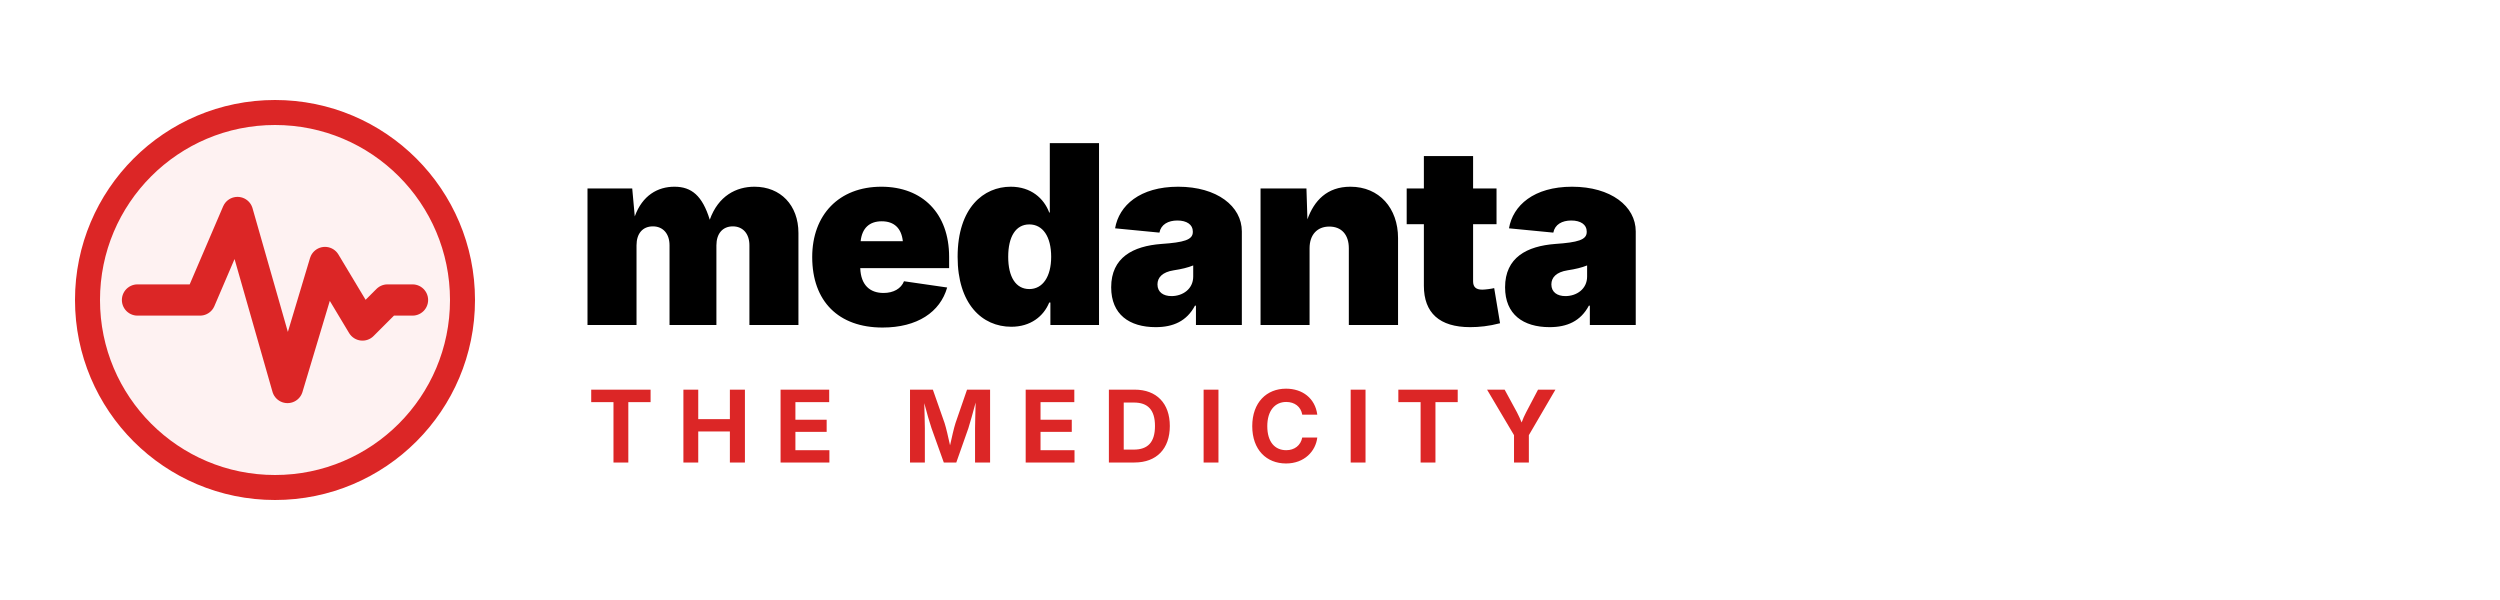
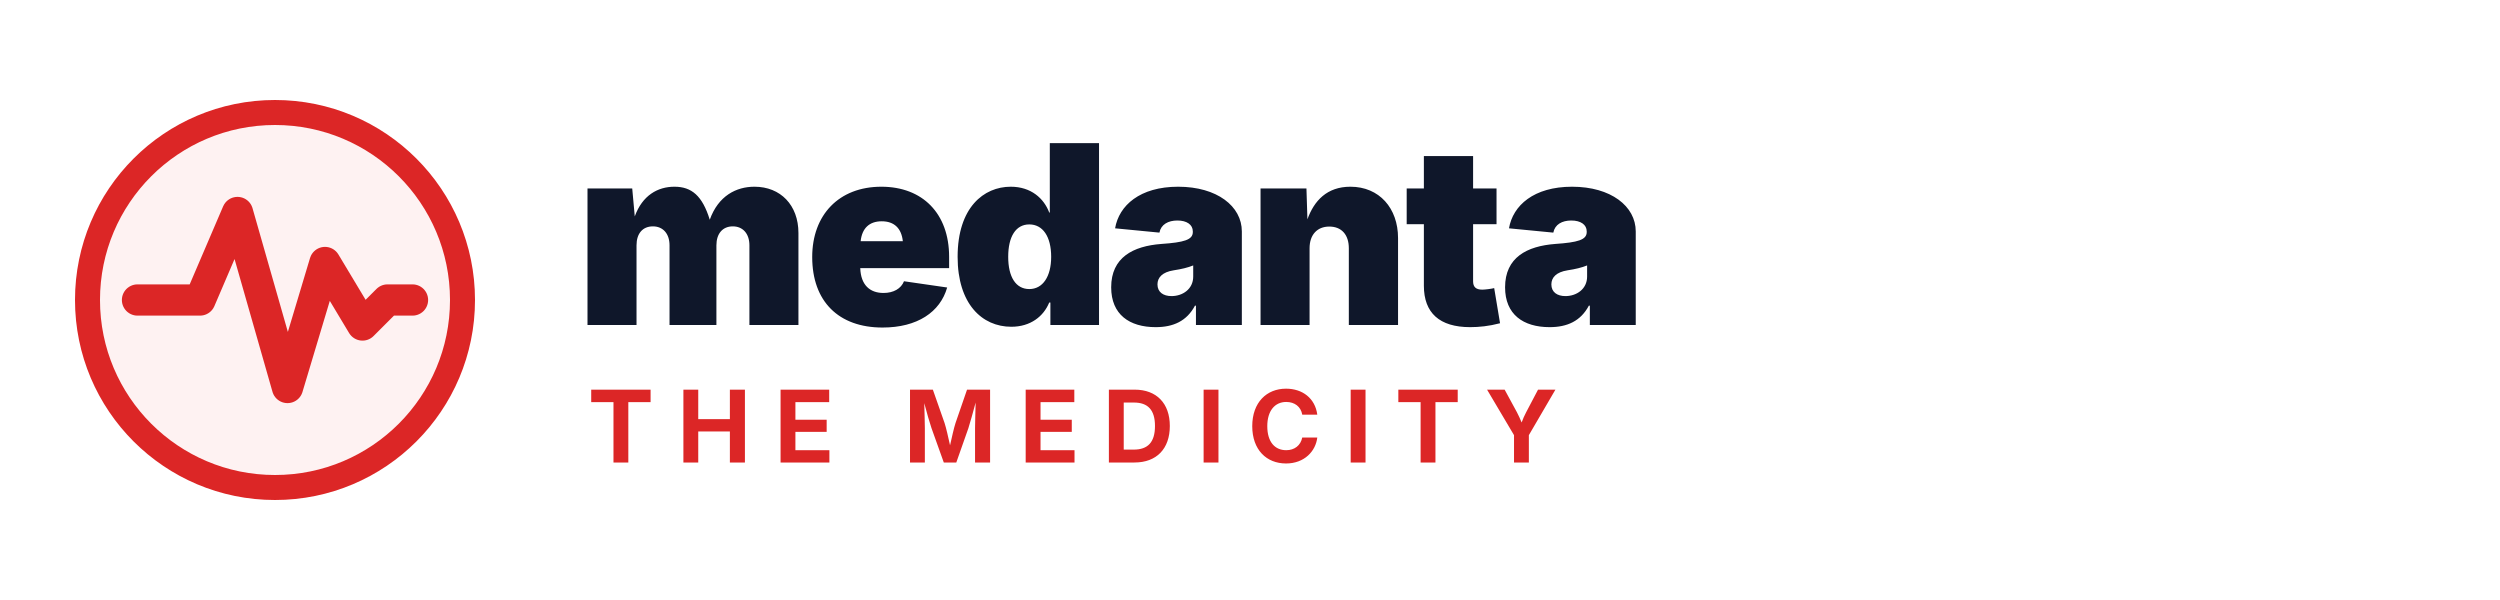
<svg xmlns="http://www.w3.org/2000/svg" viewBox="0 0 200 48" fill="none">
  <g transform="translate(6, 8)">
    <circle cx="16" cy="16" r="15" fill="#FEF2F2" stroke="#DC2626" stroke-width="2" />
    <path d="M5 16 L10 16 L13 9 L17 23 L20 13 L23 18 L25 16 L27 16" stroke="#DC2626" stroke-width="2.5" stroke-linecap="round" stroke-linejoin="round" fill="none" />
  </g>
-   <text x="46" y="26" font-family="'Plus Jakarta Sans', system-ui, -apple-system, sans-serif" font-weight="900" font-size="20" fill="currentColor" letter-spacing="-0.5">medanta</text>
+   <text x="46" y="26" font-family="'Plus Jakarta Sans', system-ui, -apple-system, sans-serif" font-weight="900" font-size="20" fill="#0f172a" letter-spacing="-0.5">medanta</text>
  <text x="47" y="37" font-family="'Plus Jakarta Sans', system-ui, -apple-system, sans-serif" font-weight="700" font-size="8" fill="#DC2626" letter-spacing="1.8">THE MEDICITY</text>
</svg>
